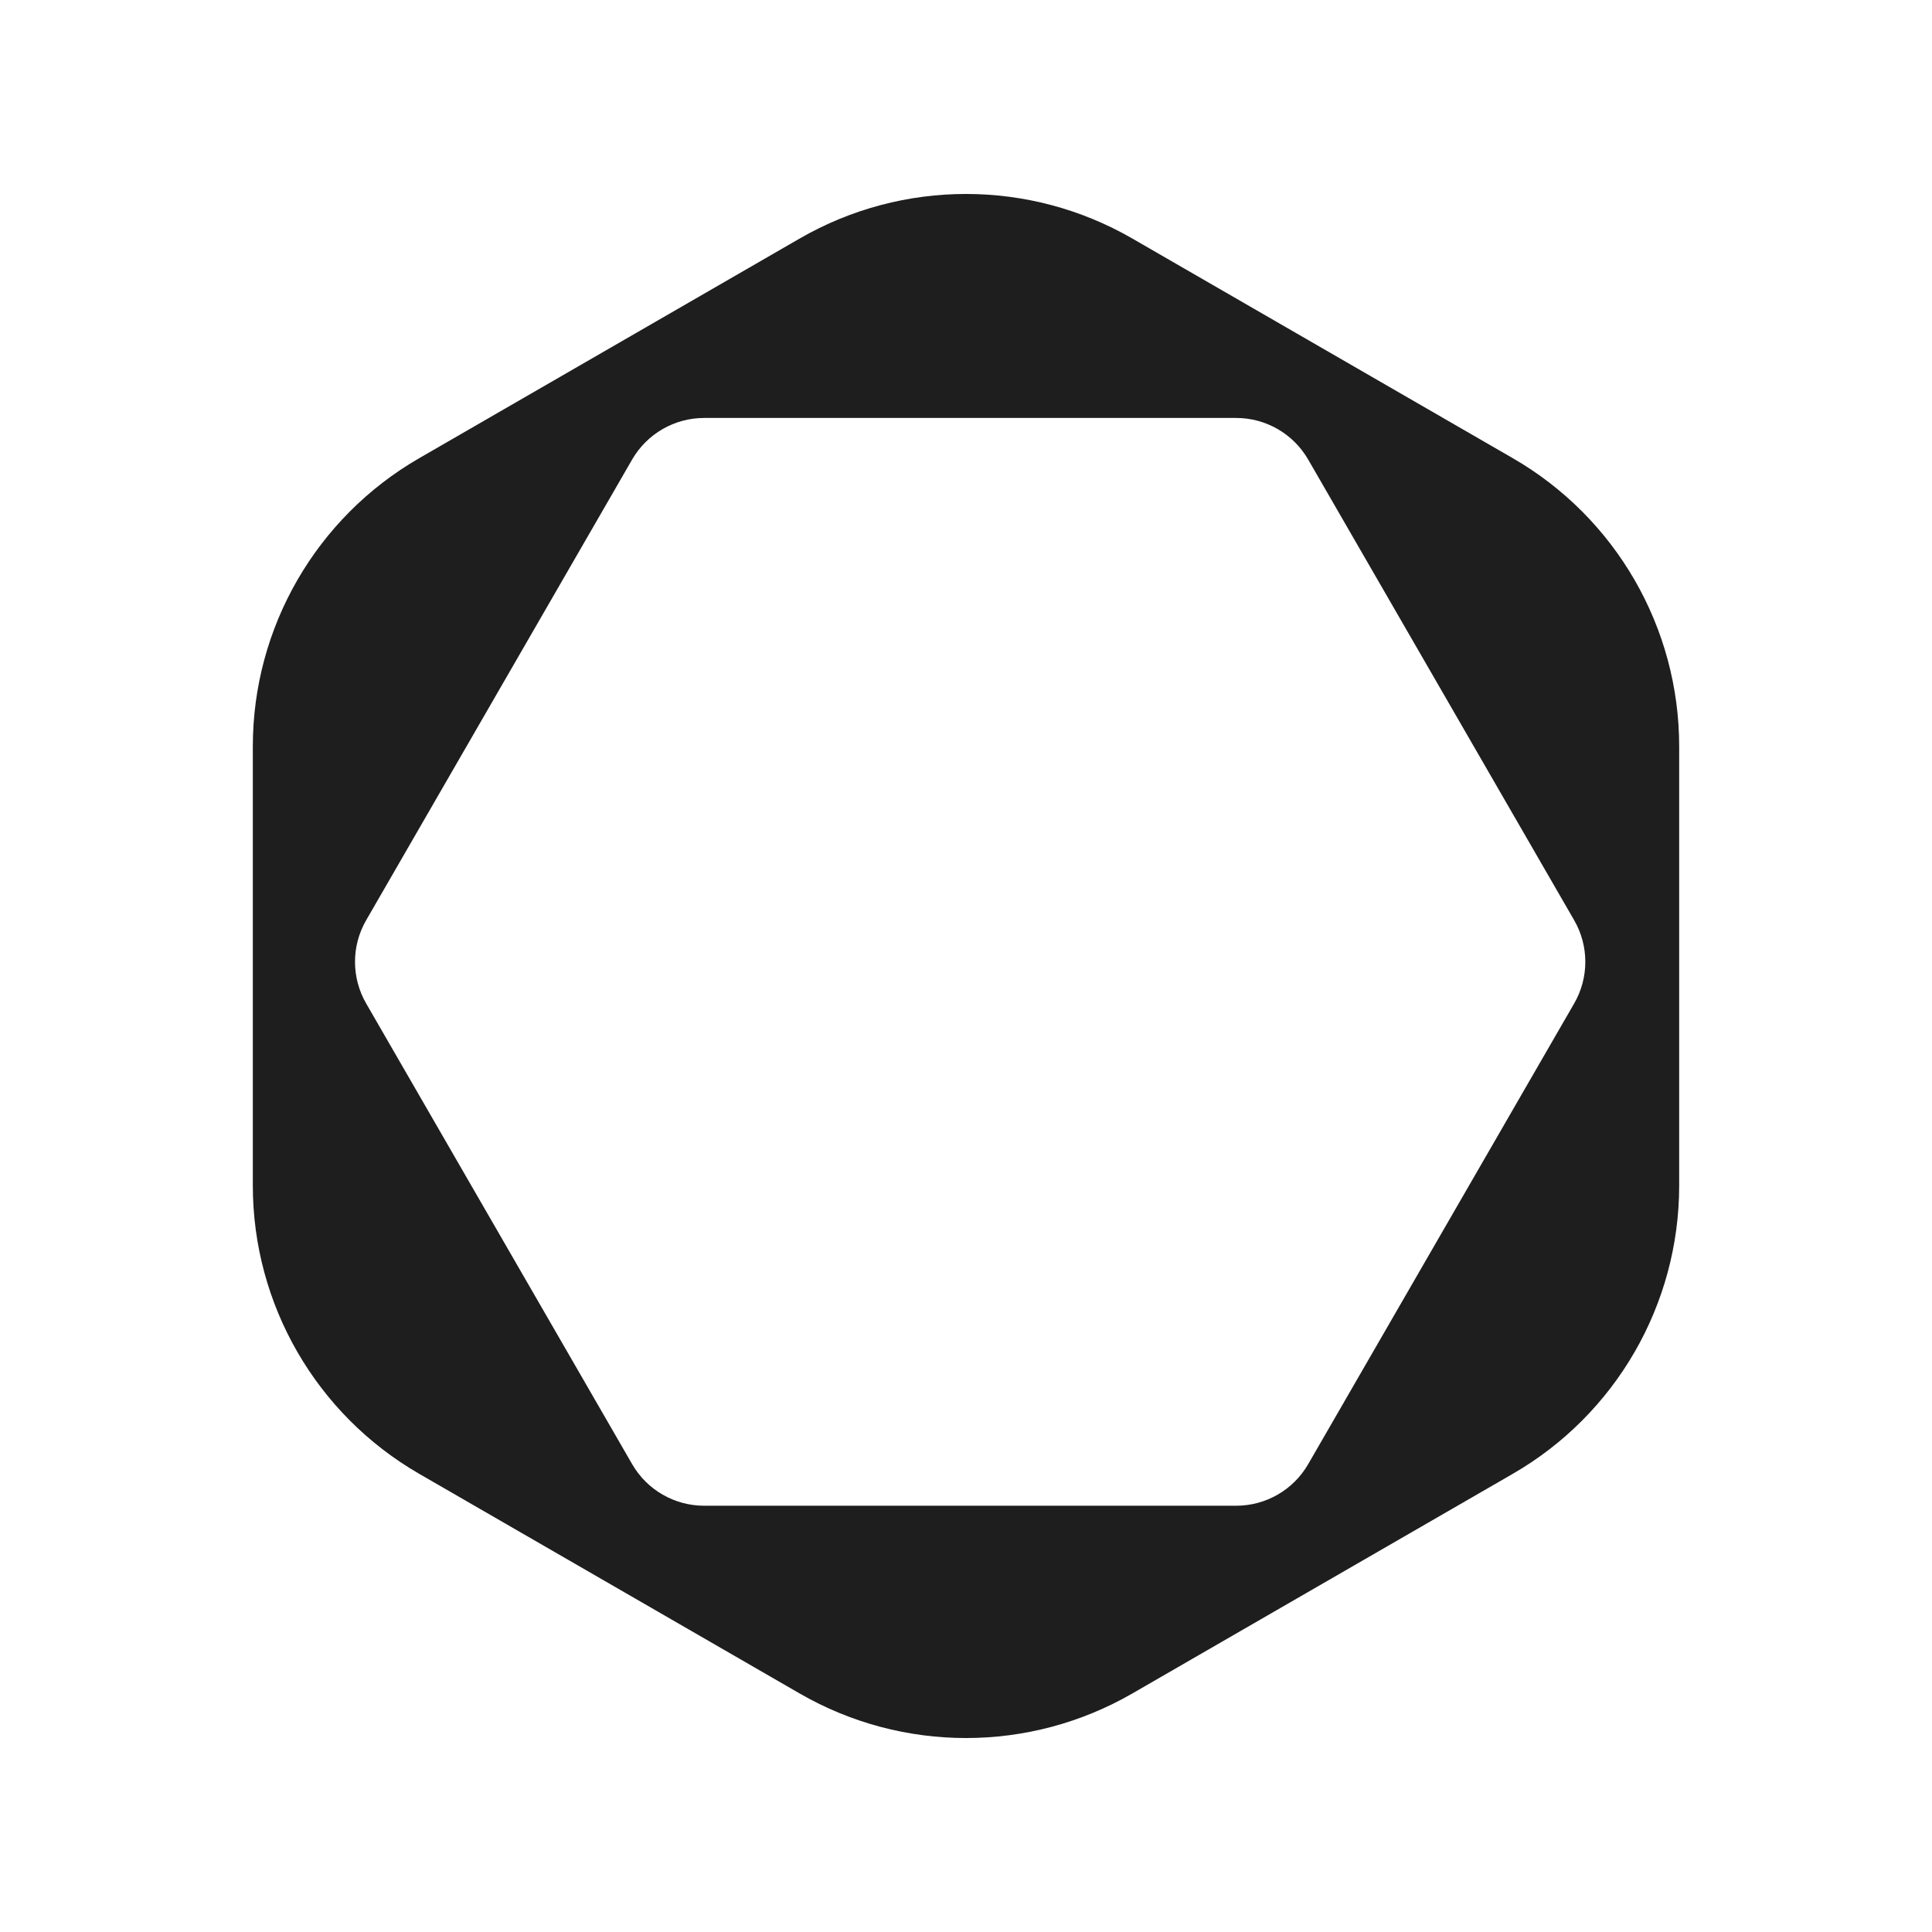
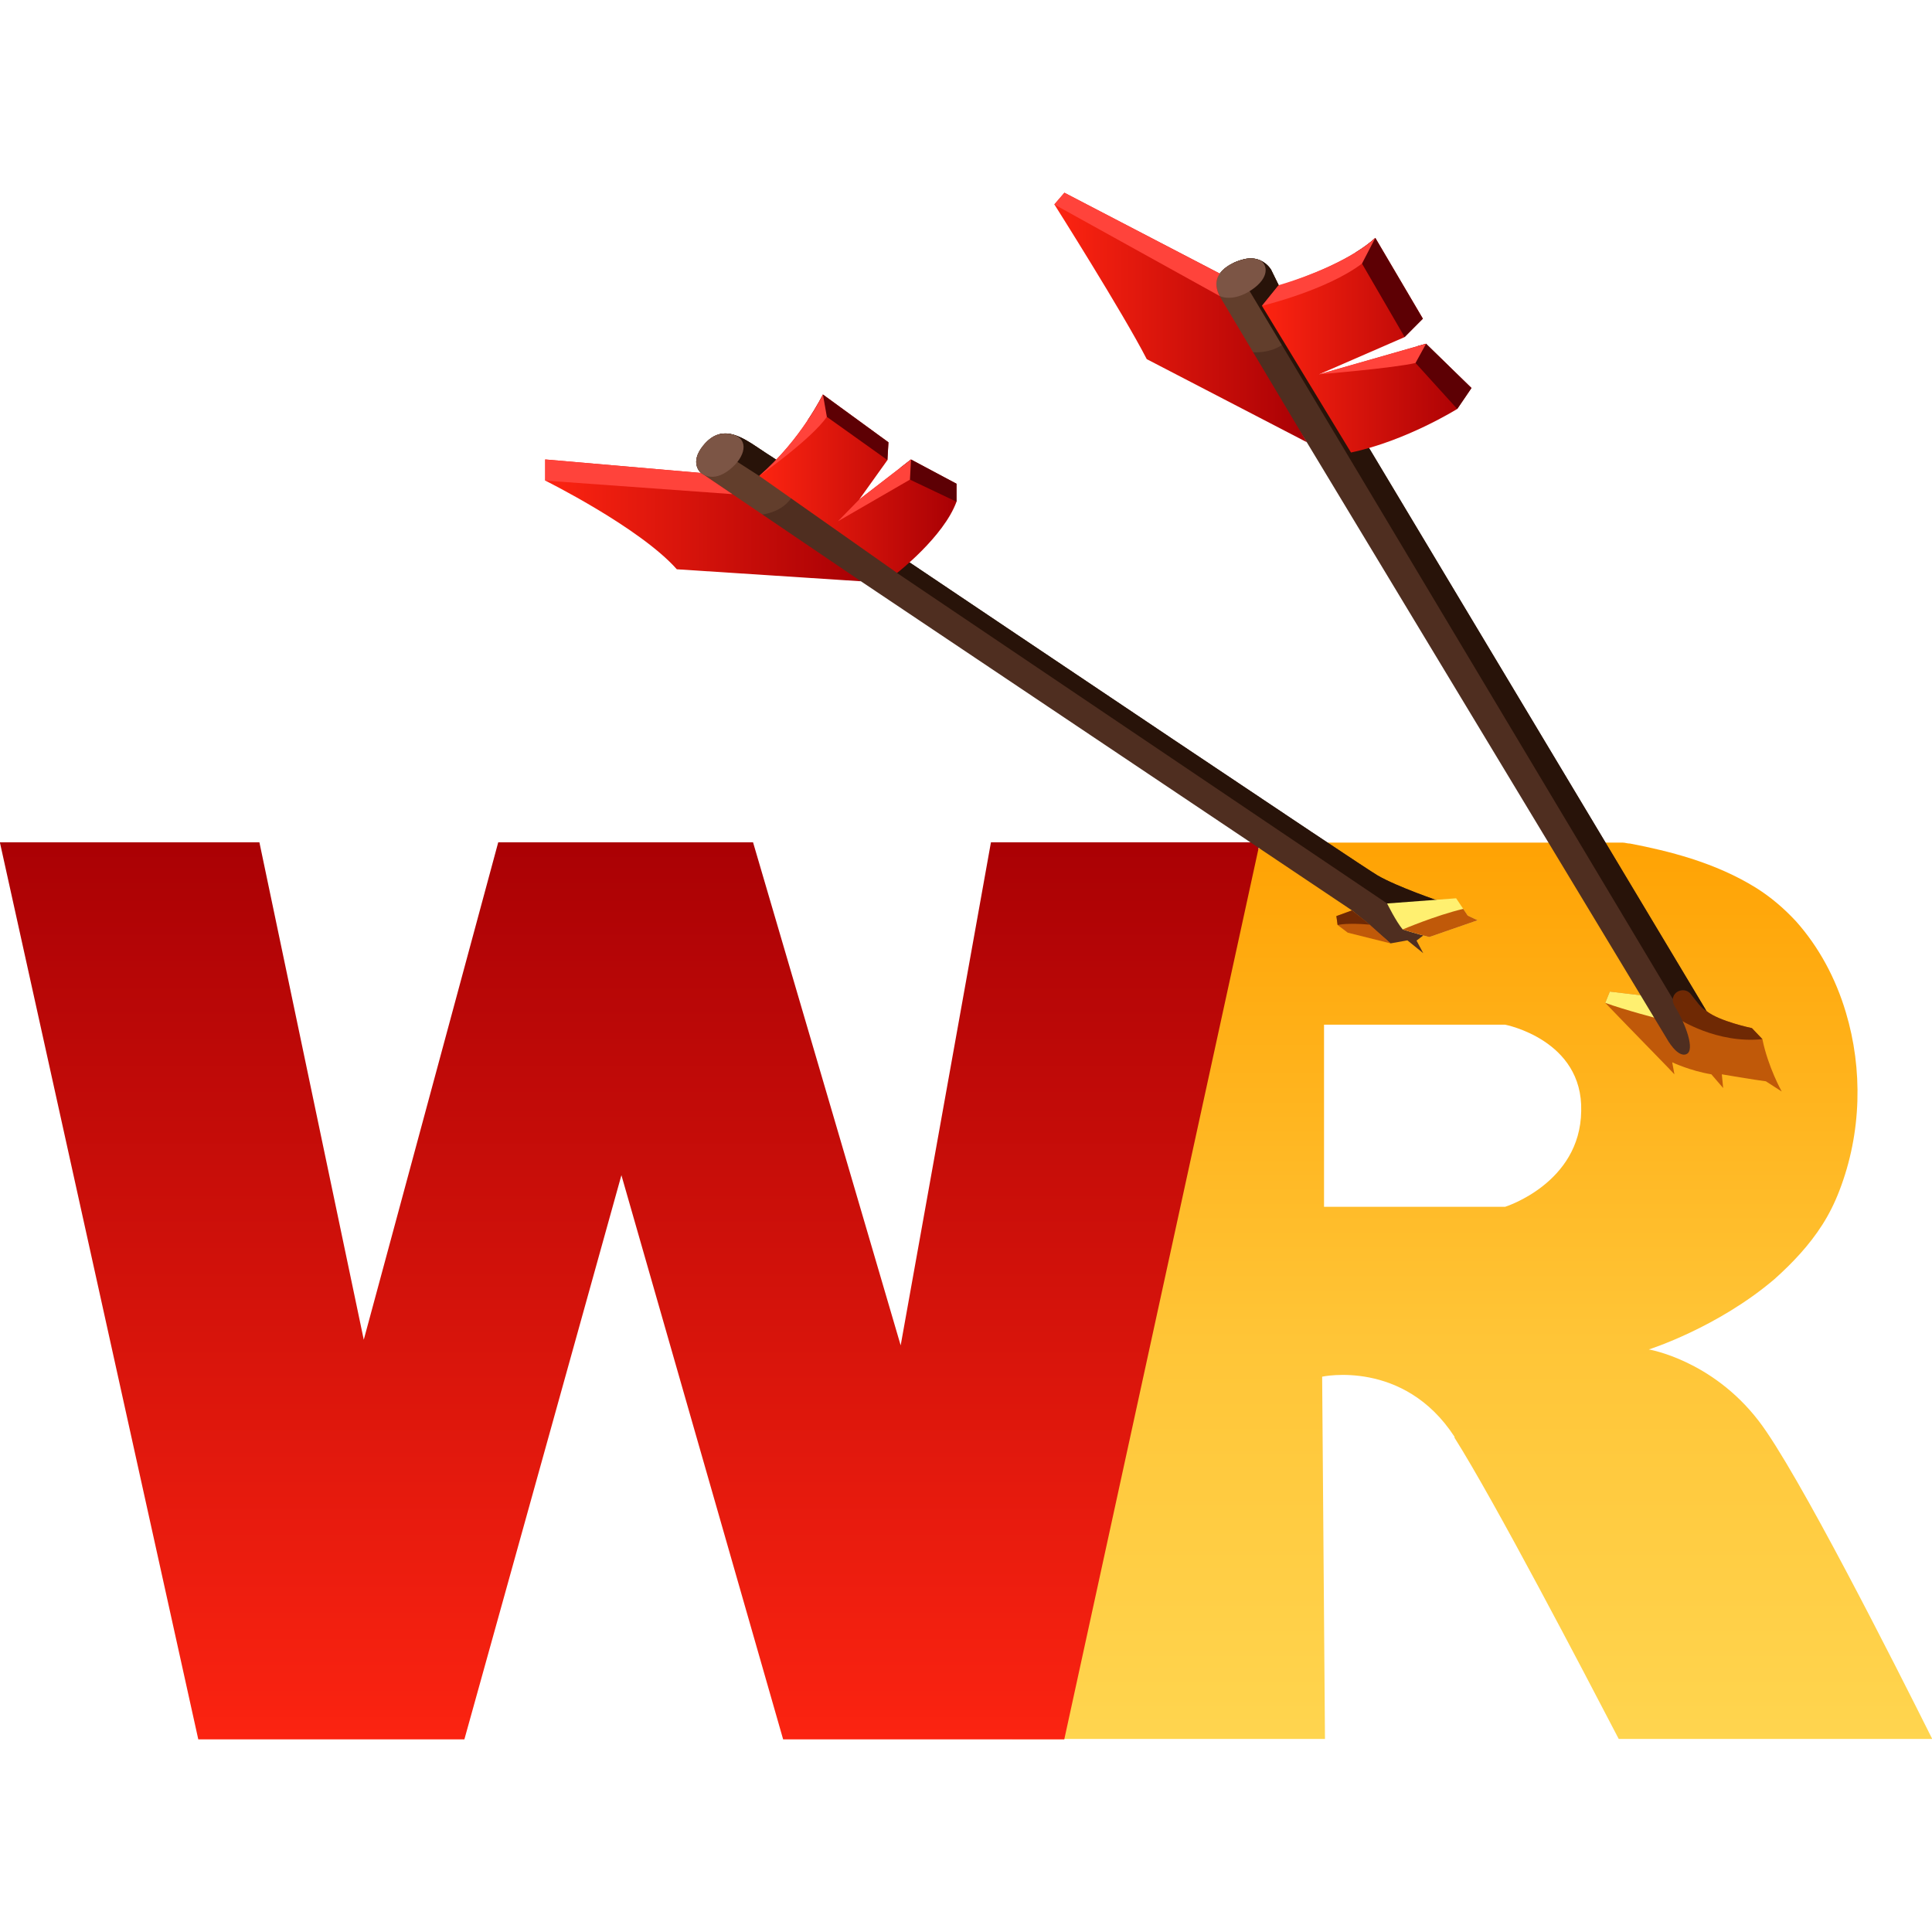
- <svg xmlns="http://www.w3.org/2000/svg" viewBox="0 0 180 180" fill="#1E1E1E" width="180" height="180">
-   <path fill-rule="evenodd" clip-rule="evenodd" d="m 105.5,22.225 c -9.592,-5.538 -21.409,-5.538 -31,0 L 39.055,42.689 C 29.463,48.227 23.555,58.461 23.555,69.536 v 40.929 c 0,11.075 5.909,21.309 15.5,26.847 l 35.445,20.464 c 9.591,5.537 21.408,5.537 31,0 l 35.445,-20.464 c 9.591,-5.537 15.5,-15.771 15.5,-26.847 V 69.536 c 0,-11.075 -5.909,-21.309 -15.5,-26.847 z M 34.113,85.738 c -1.384,2.398 -1.384,5.352 0,7.75 l 24.782,42.923 c 1.384,2.398 3.943,3.875 6.712,3.875 h 49.563 c 2.769,0 5.327,-1.477 6.711,-3.875 l 24.782,-42.923 c 1.384,-2.398 1.384,-5.352 0,-7.75 L 121.88,42.815 c -1.384,-2.398 -3.942,-3.875 -6.711,-3.875 H 65.606 c -2.769,0 -5.327,1.477 -6.712,3.875 z" style="stroke-width:0.775" />
+ <svg xmlns="http://www.w3.org/2000/svg" width="100%" height="100%" viewBox="0 0 4267 4267" version="1.1" xml:space="preserve" style="fill-rule:evenodd;clip-rule:evenodd;stroke-miterlimit:10;">
+   <g transform="matrix(1.09411,0,0,1.09411,-296.504,-139.864)">
+     <g id="Layer-3">
+       <g>
+         <g transform="matrix(0,-1894.67,-1894.67,0,3243.07,3649.52)">
+           <path d="M0.961,0.218L0.91,0.293L0.006,0.49L0.006,0.157L0.392,0.16C0.392,0.16 0.411,0.073 0.328,0.019C0.328,0.019 0.327,0.019 0.327,0.019C0.259,-0.024 0.077,-0.119 0.006,-0.156L0.006,-0.49C0.084,-0.451 0.292,-0.346 0.345,-0.305C0.41,-0.255 0.421,-0.188 0.421,-0.188C0.421,-0.188 0.444,-0.261 0.496,-0.322C0.513,-0.341 0.532,-0.359 0.554,-0.373C0.565,-0.38 0.577,-0.386 0.59,-0.391C0.652,-0.415 0.72,-0.416 0.78,-0.398C0.817,-0.387 0.85,-0.369 0.877,-0.345C0.891,-0.332 0.903,-0.318 0.913,-0.302C0.926,-0.281 0.936,-0.258 0.944,-0.233C0.951,-0.211 0.956,-0.189 0.96,-0.168C0.96,-0.165 0.961,-0.163 0.961,-0.16L0.961,0.218ZM0.767,0.158L0.767,-0.035C0.767,-0.035 0.751,-0.118 0.675,-0.116C0.598,-0.115 0.573,-0.035 0.573,-0.035L0.573,0.158L0.767,0.158Z" style="fill:url(#_Linear1);fill-rule:nonzero;" />
+         </g>
+         <g transform="matrix(21.5315,0,0,21.5315,3633.38,2206.42)">
+           <path d="M0,0.095L-0.158,0.053L-0.095,0L0,0.095Z" style="fill:none;fill-rule:nonzero;stroke:black;stroke-width:0.01px;" />
+         </g>
+         <g transform="matrix(0,-1898.08,-1898.08,0,1542.47,3675)">
+           <path d="M0.973,-0.384L0.438,-0.288L0.973,-0.131L0.973,0.14L0.444,0.283L0.973,0.394L0.973,0.67L0.019,0.459L0.019,0.176L0.619,0.009L0.019,-0.163L0.019,-0.462L0.973,-0.67L0.973,-0.384Z" style="fill:url(#_Linear2);fill-rule:nonzero;" />
+         </g>
+         <g transform="matrix(21.5315,0,0,21.5315,3178.18,1107.05)">
+           <path d="M0,39.032L-0.458,40.063L-1.334,42.032L-2.216,42.704L-1.587,43.886L-3.074,42.681L-4.651,42.966L-8.269,39.874L-54.311,9.014L-65.63,4.92L-68.748,2.836L-68.855,2.068L-69.302,-1.142L-69.303,-1.143C-69.346,-1.178 -70.4,-2.076 -69.109,-3.685C-68.592,-4.33 -68.06,-4.669 -67.515,-4.789C-67.233,-4.851 -66.949,-4.854 -66.66,-4.813C-66.641,-4.809 -66.623,-4.806 -66.604,-4.803C-66.58,-4.8 -66.556,-4.796 -66.533,-4.791C-66.529,-4.791 -66.526,-4.79 -66.523,-4.79C-66.424,-4.77 -66.325,-4.746 -66.225,-4.716C-66.223,-4.715 -66.222,-4.715 -66.222,-4.715C-65.485,-4.5 -64.732,-4.031 -63.964,-3.509C-63.493,-3.189 -62.992,-2.861 -62.506,-2.552C-61.852,-2.133 -61.229,-1.748 -60.755,-1.459C-60.229,-1.137 -59.884,-0.934 -59.884,-0.934L-58.393,2.074L-56.971,3.714L-54.311,4.178C-54.311,4.178 -53.09,4.999 -51.036,6.379C-40.404,13.529 -7.435,35.682 -5.88,36.588C-4.025,37.671 0,39.032 0,39.032" style="fill:rgb(79,46,32);fill-rule:nonzero;" />
+         </g>
+         <g transform="matrix(21.5315,0,0,21.5315,1875.93,1072.85)">
+           <path d="M0,2.083C0,2.083 -0.789,5.349 -6.448,4.189C-7.16,4.043 -7.8,3.862 -8.374,3.657L-8.821,0.446L-8.822,0.445C-8.865,0.41 -9.919,-0.487 -8.628,-2.097C-8.111,-2.742 -7.579,-3.08 -7.035,-3.2C-6.752,-3.262 -6.468,-3.266 -6.179,-3.224C-6.161,-3.22 -6.142,-3.217 -6.123,-3.215C-6.099,-3.211 -6.075,-3.207 -6.052,-3.203C-6.048,-3.203 -6.045,-3.202 -6.042,-3.201C-5.943,-3.181 -5.844,-3.157 -5.744,-3.128C-5.742,-3.127 -5.741,-3.127 -5.741,-3.127C-5.005,-2.911 -4.251,-2.443 -3.483,-1.92C-3.012,-1.6 -2.511,-1.272 -2.025,-0.963C-0.726,0.509 0,2.083 0,2.083" style="fill:rgb(98,62,44);fill-rule:nonzero;" />
+         </g>
+         <g transform="matrix(21.5315,0,0,21.5315,1871.84,1002.53)">
+           <path d="M0,4.434L-3.171,3.995L-7.124,1.455C-7.124,1.455 -7.025,0.747 -6.844,0.066C-6.562,0.004 -6.277,0 -5.989,0.042C-5.97,0.046 -5.952,0.048 -5.933,0.051C-5.909,0.055 -5.885,0.059 -5.862,0.063C-5.858,0.063 -5.855,0.064 -5.852,0.065C-5.753,0.085 -5.654,0.109 -5.554,0.138C-5.552,0.139 -5.551,0.139 -5.551,0.139C-4.814,0.354 -4.061,0.823 -3.293,1.345C-2.185,2.099 -0.909,2.892 -0.083,3.396L0,4.434Z" style="fill:rgb(40,19,9);fill-rule:nonzero;" />
+         </g>
+         <g transform="matrix(21.5315,0,0,21.5315,3178.18,1266.6)">
+           <path d="M0,31.622L-0.458,32.653L-4.976,31.815L-50.919,0.832L-51.036,-1.031C-40.404,6.119 -7.435,28.272 -5.88,29.178C-4.025,30.261 0,31.622 0,31.622" style="fill:rgb(40,19,9);fill-rule:nonzero;" />
+         </g>
+         <g transform="matrix(21.5315,0,0,21.5315,3835.63,2103.45)">
+           <path d="M0,9.619C-1.032,9.493 -4.13,8.964 -4.13,8.964L-4.004,10.249L-5.112,8.964C-7.101,8.637 -8.78,7.839 -8.78,7.839L-8.575,8.964C-8.575,8.964 -9.494,7.982 -10.35,7.121C-11.206,6.26 -15.059,2.266 -15.059,2.266L-14.631,1.208L-11.483,1.586L-11.232,1.248L-9.594,-0.957L-7.806,-0.378C-7.806,-0.378 -7.697,-0.118 -7.507,0.265C-7.114,1.058 -6.38,2.381 -5.565,3.034C-4.357,4.003 -1.309,4.633 -1.309,4.633L-0.327,5.665C0.201,8.284 1.486,10.576 1.486,10.576L0,9.619Z" style="fill:rgb(192,89,9);fill-rule:nonzero;" />
+         </g>
+         <g transform="matrix(21.5315,0,0,21.5315,3618.68,2129.47)">
+           <path d="M0,2.543C0,2.543 -3.12,1.737 -4.983,1.057L-4.555,0L-1.407,0.377L-1.156,0.04L0,2.543Z" style="fill:rgb(255,240,112);fill-rule:nonzero;" />
+         </g>
+         <g transform="matrix(21.5315,0,0,21.5315,3828.58,2118.92)">
+           <path d="M0,4.947C-4.281,5.4 -7.832,3.058 -7.832,3.058C-7.832,3.058 -8.713,3.209 -8.814,3.008C-8.914,2.807 -9.695,1.22 -9.745,1.019C-9.796,0.817 -9.166,-0.165 -9.166,-0.165L-7.18,-0.453C-6.787,0.34 -6.053,1.662 -5.238,2.316C-4.029,3.285 -0.982,3.915 -0.982,3.915L0,4.947Z" style="fill:rgb(111,41,4);fill-rule:nonzero;" />
+         </g>
+         <g transform="matrix(21.5315,0,0,21.5315,3715.8,742.34)">
+           <path d="M0,66.249C-0.604,65.858 -0.789,65.506 -1.478,64.649C-2.017,63.979 -3.091,64.328 -3.157,65.116C-3.175,65.333 -3.116,65.585 -2.946,65.858C-1.977,67.42 -1.032,69.938 -1.889,70.29C-2.745,70.643 -3.727,68.83 -3.727,68.83L-37.471,12.925L-42.947,4.459L-47.519,-2.612L-47.132,-2.668L-45.63,-2.889C-45.63,-2.889 -45.323,-3.422 -44.399,-3.867C-44.127,-3.999 -43.802,-4.123 -43.414,-4.224C-42.759,-4.394 -42.234,-4.306 -41.833,-4.128C-41.141,-3.822 -40.816,-3.243 -40.816,-3.243L-39.468,-0.494L-38.701,2.178L-37.773,5.404L-33.829,9.803L0,66.249Z" style="fill:rgb(79,46,32);fill-rule:nonzero;" />
+         </g>
+         <g transform="matrix(21.5315,0,0,21.5315,2882.51,700.543)">
+           <path d="M0,4.119C-0.068,4.462 -0.181,4.762 -0.349,4.995C-1.474,6.572 -3.59,6.473 -4.246,6.4L-8.818,-0.671L-8.431,-0.727L-6.929,-0.948C-6.929,-0.948 -6.413,-1.842 -4.713,-2.282C-4.058,-2.453 -3.534,-2.365 -3.133,-2.187C-2.441,-1.88 -2.115,-1.302 -2.115,-1.302L-0.768,1.448L0,4.119Z" style="fill:rgb(98,62,44);fill-rule:nonzero;" />
+         </g>
+         <g transform="matrix(21.5315,0,0,21.5315,3715.8,647.731)">
+           <path d="M0,70.643C-0.604,70.252 -0.789,69.9 -1.478,69.043C-2.017,68.373 -3.091,68.722 -3.157,69.51L-44.399,0.527C-44.127,0.395 -43.802,0.271 -43.414,0.17C-42.759,0 -42.234,0.088 -41.833,0.266C-41.141,0.572 -40.816,1.151 -40.816,1.151L-39.468,3.9L-38.701,6.572L-37.773,9.798L-33.829,14.197L0,70.643Z" style="fill:rgb(40,19,9);fill-rule:nonzero;" />
+         </g>
+         <g transform="matrix(21.5315,0,0,21.5315,2796.93,673.037)">
+           <path d="M0,1.874C-1.763,3.049 -2.959,2.437 -2.959,2.437L-4.44,0.682L-4.456,0.55L-2.954,0.33C-2.954,0.33 -2.439,-0.565 -0.738,-1.005C-0.084,-1.175 0.441,-1.087 0.842,-0.909C0.843,-0.908 0.844,-0.908 0.845,-0.907C1.505,-0.516 1.763,0.7 0,1.874" style="fill:rgb(124,85,69);fill-rule:nonzero;" />
+         </g>
+         <g transform="matrix(422.922,0,0,-422.922,2818.44,824.755)">
+           <path d="M0.447,0.443C0.288,0.345 0.076,0.282 0.076,0.282L0,0.188L0.425,-0.512C0.689,-0.456 0.932,-0.304 0.932,-0.304L1,-0.204L0.783,0.007L0.744,-0.004L0.272,-0.139L0.681,0.039L0.768,0.127L0.541,0.512C0.514,0.488 0.482,0.464 0.447,0.443Z" style="fill:url(#_Linear3);fill-rule:nonzero;" />
+         </g>
+         <g transform="matrix(21.5315,0,0,21.5315,3241.36,863.944)">
+           <path d="M0,2.191L-1.335,4.155L-5.246,-0.159L-5.036,-1.741L-4.256,-1.964L0,2.191Z" style="fill:rgb(93,0,4);fill-rule:nonzero;" />
+         </g>
+         <g transform="matrix(21.5315,0,0,21.5315,3143.23,644.882)">
+           <path d="M0,5.868L-1.712,7.58L-5.708,0.698L-6.303,-0.344C-5.618,-0.769 -4.984,-1.226 -4.457,-1.712L0,5.868Z" style="fill:rgb(93,0,4);fill-rule:nonzero;" />
+         </g>
+         <g transform="matrix(509.676,0,0,-509.676,2399.32,768.705)">
+           <path d="M-0,0.448C-0,0.448 0.272,0.018 0.366,-0.165L1,-0.494L0.655,0.084C0.655,0.084 0.655,0.085 0.655,0.085C0.653,0.089 0.626,0.135 0.655,0.174L0.04,0.494L-0,0.448Z" style="fill:url(#_Linear4);fill-rule:nonzero;" />
+         </g>
+         <g transform="matrix(-18.8363,-10.4306,-10.4306,18.8363,2470.88,448.978)">
+           <path d="M-16.88,5.333L0.846,5.333L0.56,3.909L-15.864,3.488C-15.711,4.632 -16.779,5.274 -16.88,5.333" style="fill:rgb(255,67,59);fill-rule:nonzero;" />
+         </g>
+         <g transform="matrix(-10.3543,18.8784,18.8784,10.3543,3016.64,962.271)">
+           <path d="M-8.699,2.279L-6.64,2.279C-5.22,0.703 -1.349,-5.15 -1.349,-5.15L-8.128,1.702L-8.699,2.279Z" style="fill:rgb(255,67,59);fill-rule:nonzero;" />
+         </g>
+         <g transform="matrix(21.5315,0,0,21.5315,3047.25,745.202)">
+           <path d="M0,-6.371L-1.251,-3.962C-4.575,-1.443 -10.627,0 -10.627,0L-9.061,-1.937C-9.061,-1.937 -4.961,-3.073 -1.845,-5.003C-1.16,-5.428 -0.527,-5.885 0,-6.371" style="fill:rgb(255,67,59);fill-rule:nonzero;" />
+         </g>
+         <g transform="matrix(398.328,0,0,-398.328,1803.49,1104.34)">
+           <path d="M0.244,0.319C0.19,0.238 0.108,0.133 0,0.04C0,0.04 0,0.04 0,0.04L0.699,-0.452C0.699,-0.452 0.935,-0.269 1,-0.091L1,0L0.769,0.123L0.717,0.082L0.507,-0.08L0.65,0.12L0.655,0.21L0.323,0.452C0.323,0.452 0.296,0.397 0.244,0.319Z" style="fill:url(#_Linear5);fill-rule:nonzero;" />
+         </g>
+         <g transform="matrix(21.5315,0,0,21.5315,2064.46,959.925)">
+           <path d="M0,2.82L-0.101,4.482L-5.775,0.436L-7.603,0.801C-6.637,-0.64 -6.144,-1.662 -6.144,-1.662L0,2.82Z" style="fill:rgb(93,0,4);fill-rule:nonzero;" />
+         </g>
+         <g transform="matrix(21.5315,0,0,21.5315,2201.81,1091.68)">
+           <path d="M0,0.587L0,2.274L-4.365,0.201L-5.237,-0.936L-4.264,-1.687L0,0.587Z" style="fill:rgb(93,0,4);fill-rule:nonzero;" />
+         </g>
+         <g transform="matrix(21.5315,0,0,21.5315,1940.12,1043.38)">
+           <path d="M0,-3.44C-1.488,-1.324 -6.196,1.994 -6.343,2.098C-2.416,-1.292 -0.37,-5.538 -0.37,-5.538L0,-3.44Z" style="fill:rgb(255,67,59);fill-rule:nonzero;" />
+         </g>
+         <g transform="matrix(-1.14959,21.5008,21.5008,1.14959,2094.59,1194.67)">
+           <path d="M-6.5,0.369L-4.608,0.369L-0.35,-6.161L-2.494,-4.283L-6.5,0.369Z" style="fill:rgb(255,67,59);fill-rule:nonzero;" />
+         </g>
+         <g transform="matrix(637.268,0,0,-637.268,1371.52,1178.22)">
+           <path d="M-0,0.126C-0,0.126 0.3,-0.023 0.417,-0.155L1,-0.193L0.593,0.083L0.493,0.15L-0,0.193L-0,0.126Z" style="fill:url(#_Linear6);fill-rule:nonzero;" />
+         </g>
+         <g transform="matrix(-21.4753,-1.5545,-1.5545,21.4753,1374.54,1041.81)">
+           <path d="M-17.639,2.612L-0.049,2.612L0.094,0.638L-14.564,0.839L-17.639,2.612Z" style="fill:rgb(255,67,59);fill-rule:nonzero;" />
+         </g>
+         <g transform="matrix(21.5315,0,0,21.5315,3253.83,1975.02)">
+           <path d="M0,0.487L-4.539,2.061C-5.868,1.72 -7.028,1.349 -7.028,1.349C-7.654,0.607 -8.489,-1.087 -8.489,-1.087L-2.018,-1.574L-1.351,-0.58L-0.928,0.05L0,0.487Z" style="fill:rgb(255,240,112);fill-rule:nonzero;" />
+         </g>
+         <g transform="matrix(21.5315,0,0,21.5315,3253.83,1996.42)">
+           <path d="M0,-0.507L-4.539,1.067C-5.868,0.726 -7.028,0.355 -7.028,0.355C-7.028,0.355 -3.924,-0.966 -1.351,-1.574L-0.928,-0.944L0,-0.507Z" style="fill:rgb(192,89,9);fill-rule:nonzero;" />
+         </g>
+         <g transform="matrix(21.5315,0,0,21.5315,3078.03,1965.62)">
+           <path d="M0,3.091L-4.013,2.087L-4.964,1.368L-5.08,0.533L-3.618,0L-1.953,1.336L0,3.091Z" style="fill:rgb(192,89,9);fill-rule:nonzero;" />
+         </g>
+         <g transform="matrix(5.35544,-20.8549,-20.8549,-5.35544,3024.29,1951.22)">
+           <path d="M-1.806,-1.025C-2.149,1.109 -2.586,1.884 -2.586,1.884L-1.806,2.204L-0.926,0.92L-1.806,-1.025Z" style="fill:rgb(111,41,4);fill-rule:nonzero;" />
+         </g>
+         <g transform="matrix(21.5315,0,0,21.5315,1744.09,1029.25)">
+           <path d="M0,2.155C-1.647,3.477 -2.698,2.471 -2.698,2.471L-2.699,2.47C-2.742,2.435 -3.796,1.538 -2.505,-0.072C-1.72,-1.051 -0.902,-1.322 -0.056,-1.199C-0.037,-1.195 -0.019,-1.192 0,-1.19C0.024,-1.186 0.048,-1.182 0.071,-1.178C0.075,-1.178 0.078,-1.177 0.082,-1.176C0.188,-1.156 0.288,-1.132 0.379,-1.103C0.381,-1.102 0.382,-1.102 0.382,-1.102C1.775,-0.65 1.52,0.935 0,2.155" style="fill:rgb(124,85,69);fill-rule:nonzero;" />
+         </g>
+       </g>
+     </g>
+   </g>
+   <defs>
+     <linearGradient id="_Linear1" x1="0" y1="0" x2="1" y2="0" gradientUnits="userSpaceOnUse" gradientTransform="matrix(1,0,0,-1,0,3.22973e-06)">
+       <stop offset="0" style="stop-color:rgb(255,213,79);stop-opacity:1" />
+       <stop offset="0.43" style="stop-color:rgb(255,197,55);stop-opacity:1" />
+       <stop offset="1" style="stop-color:rgb(255,160,0);stop-opacity:1" />
+     </linearGradient>
+     <linearGradient id="_Linear2" x1="0" y1="0" x2="1" y2="0" gradientUnits="userSpaceOnUse" gradientTransform="matrix(1,0,0,-1,0,2.06685e-06)">
+       <stop offset="0" style="stop-color:rgb(253,36,17);stop-opacity:1" />
+       <stop offset="1" style="stop-color:rgb(168,0,4);stop-opacity:1" />
+     </linearGradient>
+     <linearGradient id="_Linear3" x1="0" y1="0" x2="1" y2="0" gradientUnits="userSpaceOnUse" gradientTransform="matrix(1,0,0,-1,0,2.29712e-05)">
+       <stop offset="0" style="stop-color:rgb(253,36,17);stop-opacity:1" />
+       <stop offset="1" style="stop-color:rgb(168,0,4);stop-opacity:1" />
+     </linearGradient>
+     <linearGradient id="_Linear4" x1="0" y1="0" x2="1" y2="0" gradientUnits="userSpaceOnUse" gradientTransform="matrix(1,0,0,-1,0,5.89747e-06)">
+       <stop offset="0" style="stop-color:rgb(253,36,17);stop-opacity:1" />
+       <stop offset="1" style="stop-color:rgb(168,0,4);stop-opacity:1" />
+     </linearGradient>
+     <linearGradient id="_Linear5" x1="0" y1="0" x2="1" y2="0" gradientUnits="userSpaceOnUse" gradientTransform="matrix(1,0,0,-1,0,3.9168e-05)">
+       <stop offset="0" style="stop-color:rgb(253,36,17);stop-opacity:1" />
+       <stop offset="1" style="stop-color:rgb(168,0,4);stop-opacity:1" />
+     </linearGradient>
+     <linearGradient id="_Linear6" x1="0" y1="0" x2="1" y2="0" gradientUnits="userSpaceOnUse" gradientTransform="matrix(1,0,0,-1,0,-3.37196e-05)">
+       <stop offset="0" style="stop-color:rgb(253,36,17);stop-opacity:1" />
+       <stop offset="1" style="stop-color:rgb(168,0,4);stop-opacity:1" />
+     </linearGradient>
+   </defs>
</svg>
